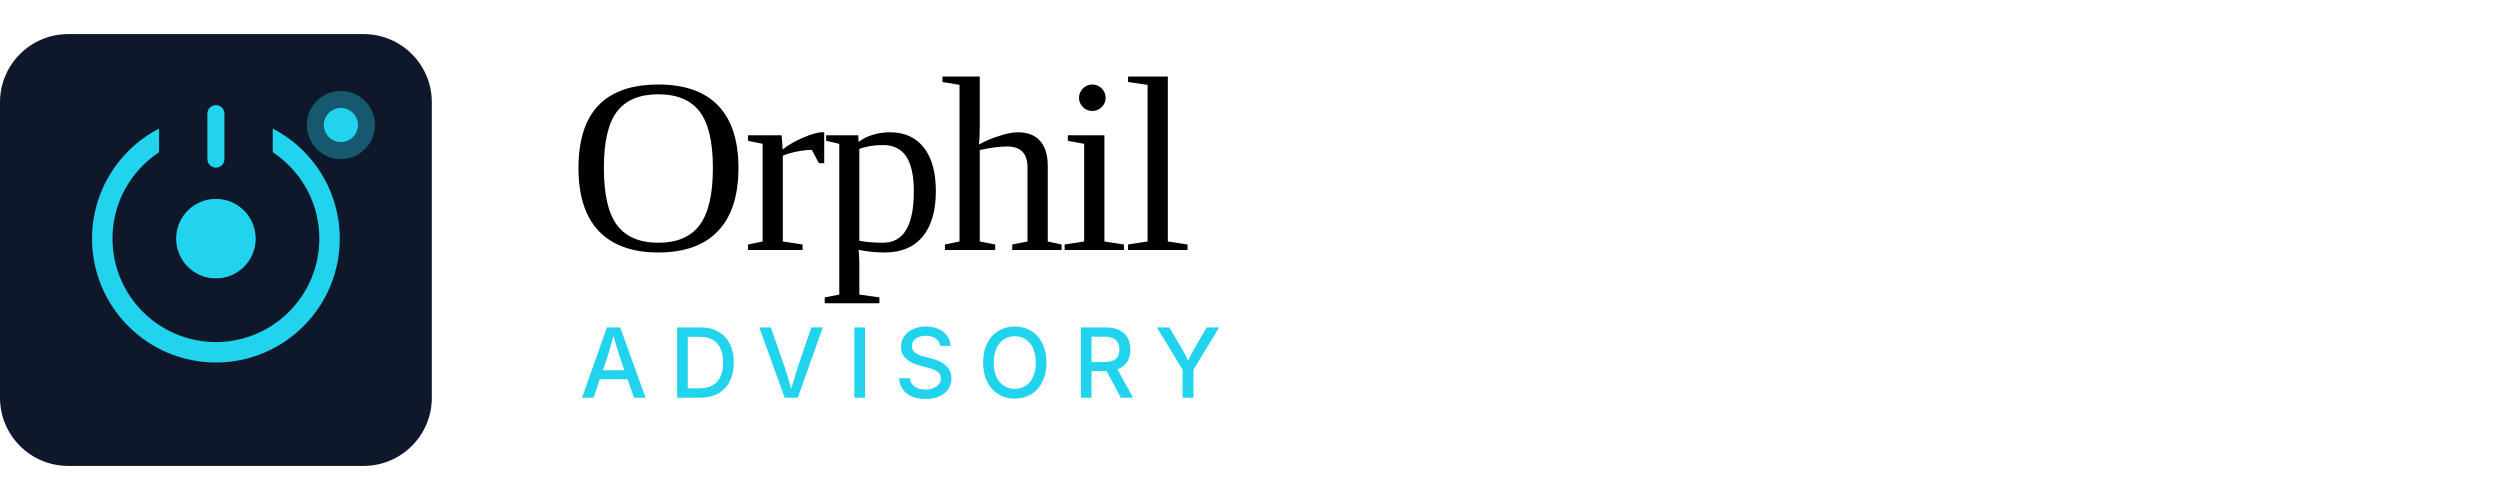
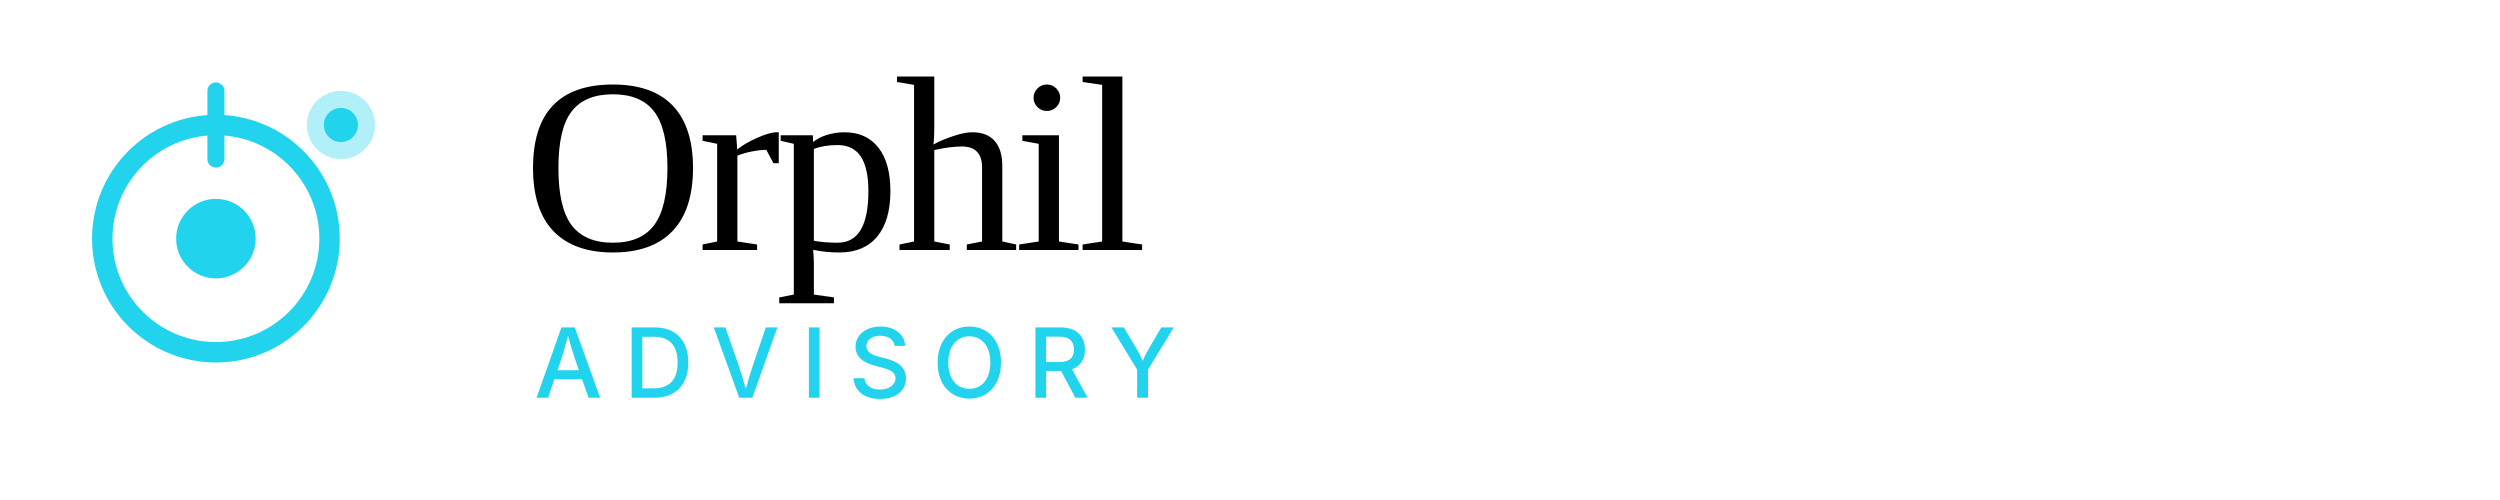
<svg xmlns="http://www.w3.org/2000/svg" width="220" height="44" viewBox="0 0 220 44">
  <g transform="translate(0, 3)">
-     <rect x="0" y="0" width="38" height="38" rx="6" fill="#0f172a" />
    <circle cx="19" cy="18" r="10" fill="none" stroke="#22d3ee" stroke-width="1.8" />
    <circle cx="19" cy="18" r="3.5" fill="#22d3ee" />
-     <rect x="14" y="7" width="10" height="5" fill="#0f172a" />
-     <line x1="19" y1="7" x2="19" y2="11" stroke="#22d3ee" stroke-width="1.5" stroke-linecap="round" />
+     <line x1="19" y1="5" x2="19" y2="11" stroke="#22d3ee" stroke-width="1.5" stroke-linecap="round" />
    <circle cx="30" cy="8" r="3" fill="#22d3ee" opacity="0.35" />
    <circle cx="30" cy="8" r="1.5" fill="#22d3ee" />
  </g>
-   <text x="50" y="22" font-family="Georgia, 'Times New Roman', serif" font-size="22" font-weight="400" fill="currentColor" letter-spacing="-0.5">Orphil</text>
-   <text x="51" y="35" font-family="-apple-system, 'Segoe UI', sans-serif" font-size="8.5" font-weight="500" fill="#22d3ee" letter-spacing="0.22em">ADVISORY</text>
+   <text x="46" y="22" font-family="Georgia, 'Times New Roman', serif" font-size="22" font-weight="400" fill="currentColor" letter-spacing="-0.5">Orphil</text>
+   <text x="47" y="35" font-family="-apple-system, 'Segoe UI', sans-serif" font-size="8.5" font-weight="500" fill="#22d3ee" letter-spacing="0.22em">ADVISORY</text>
</svg>
